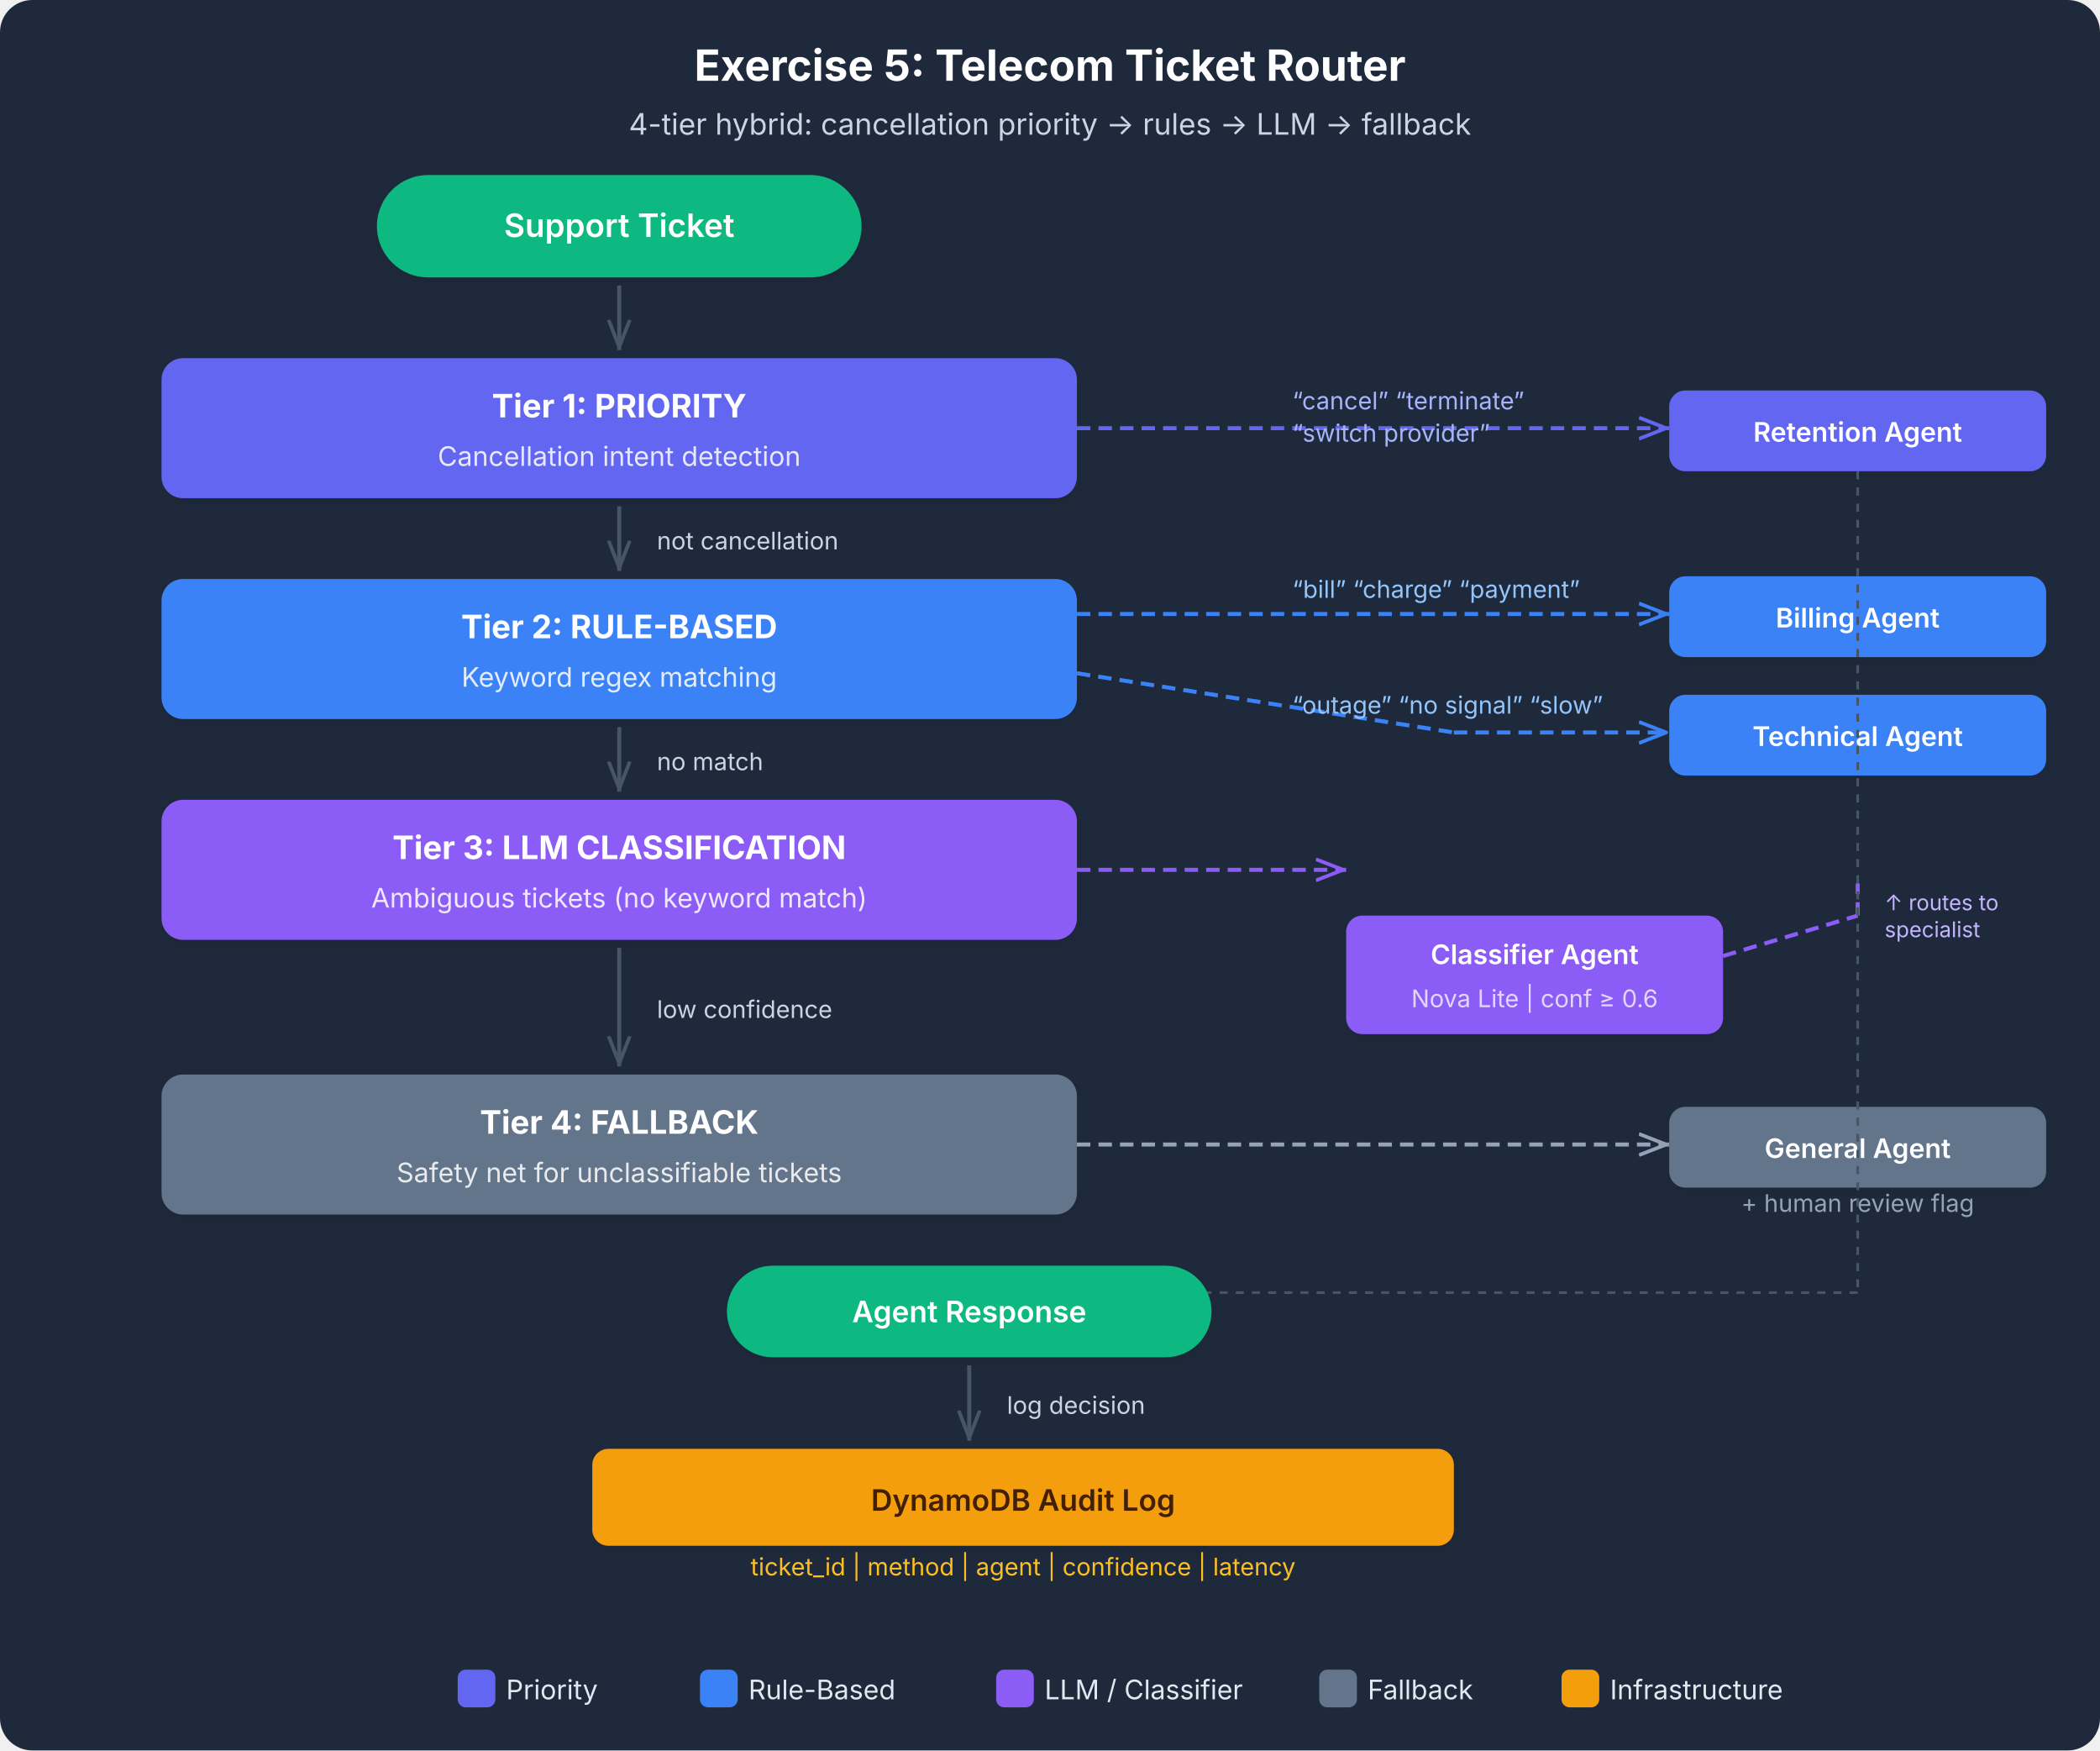
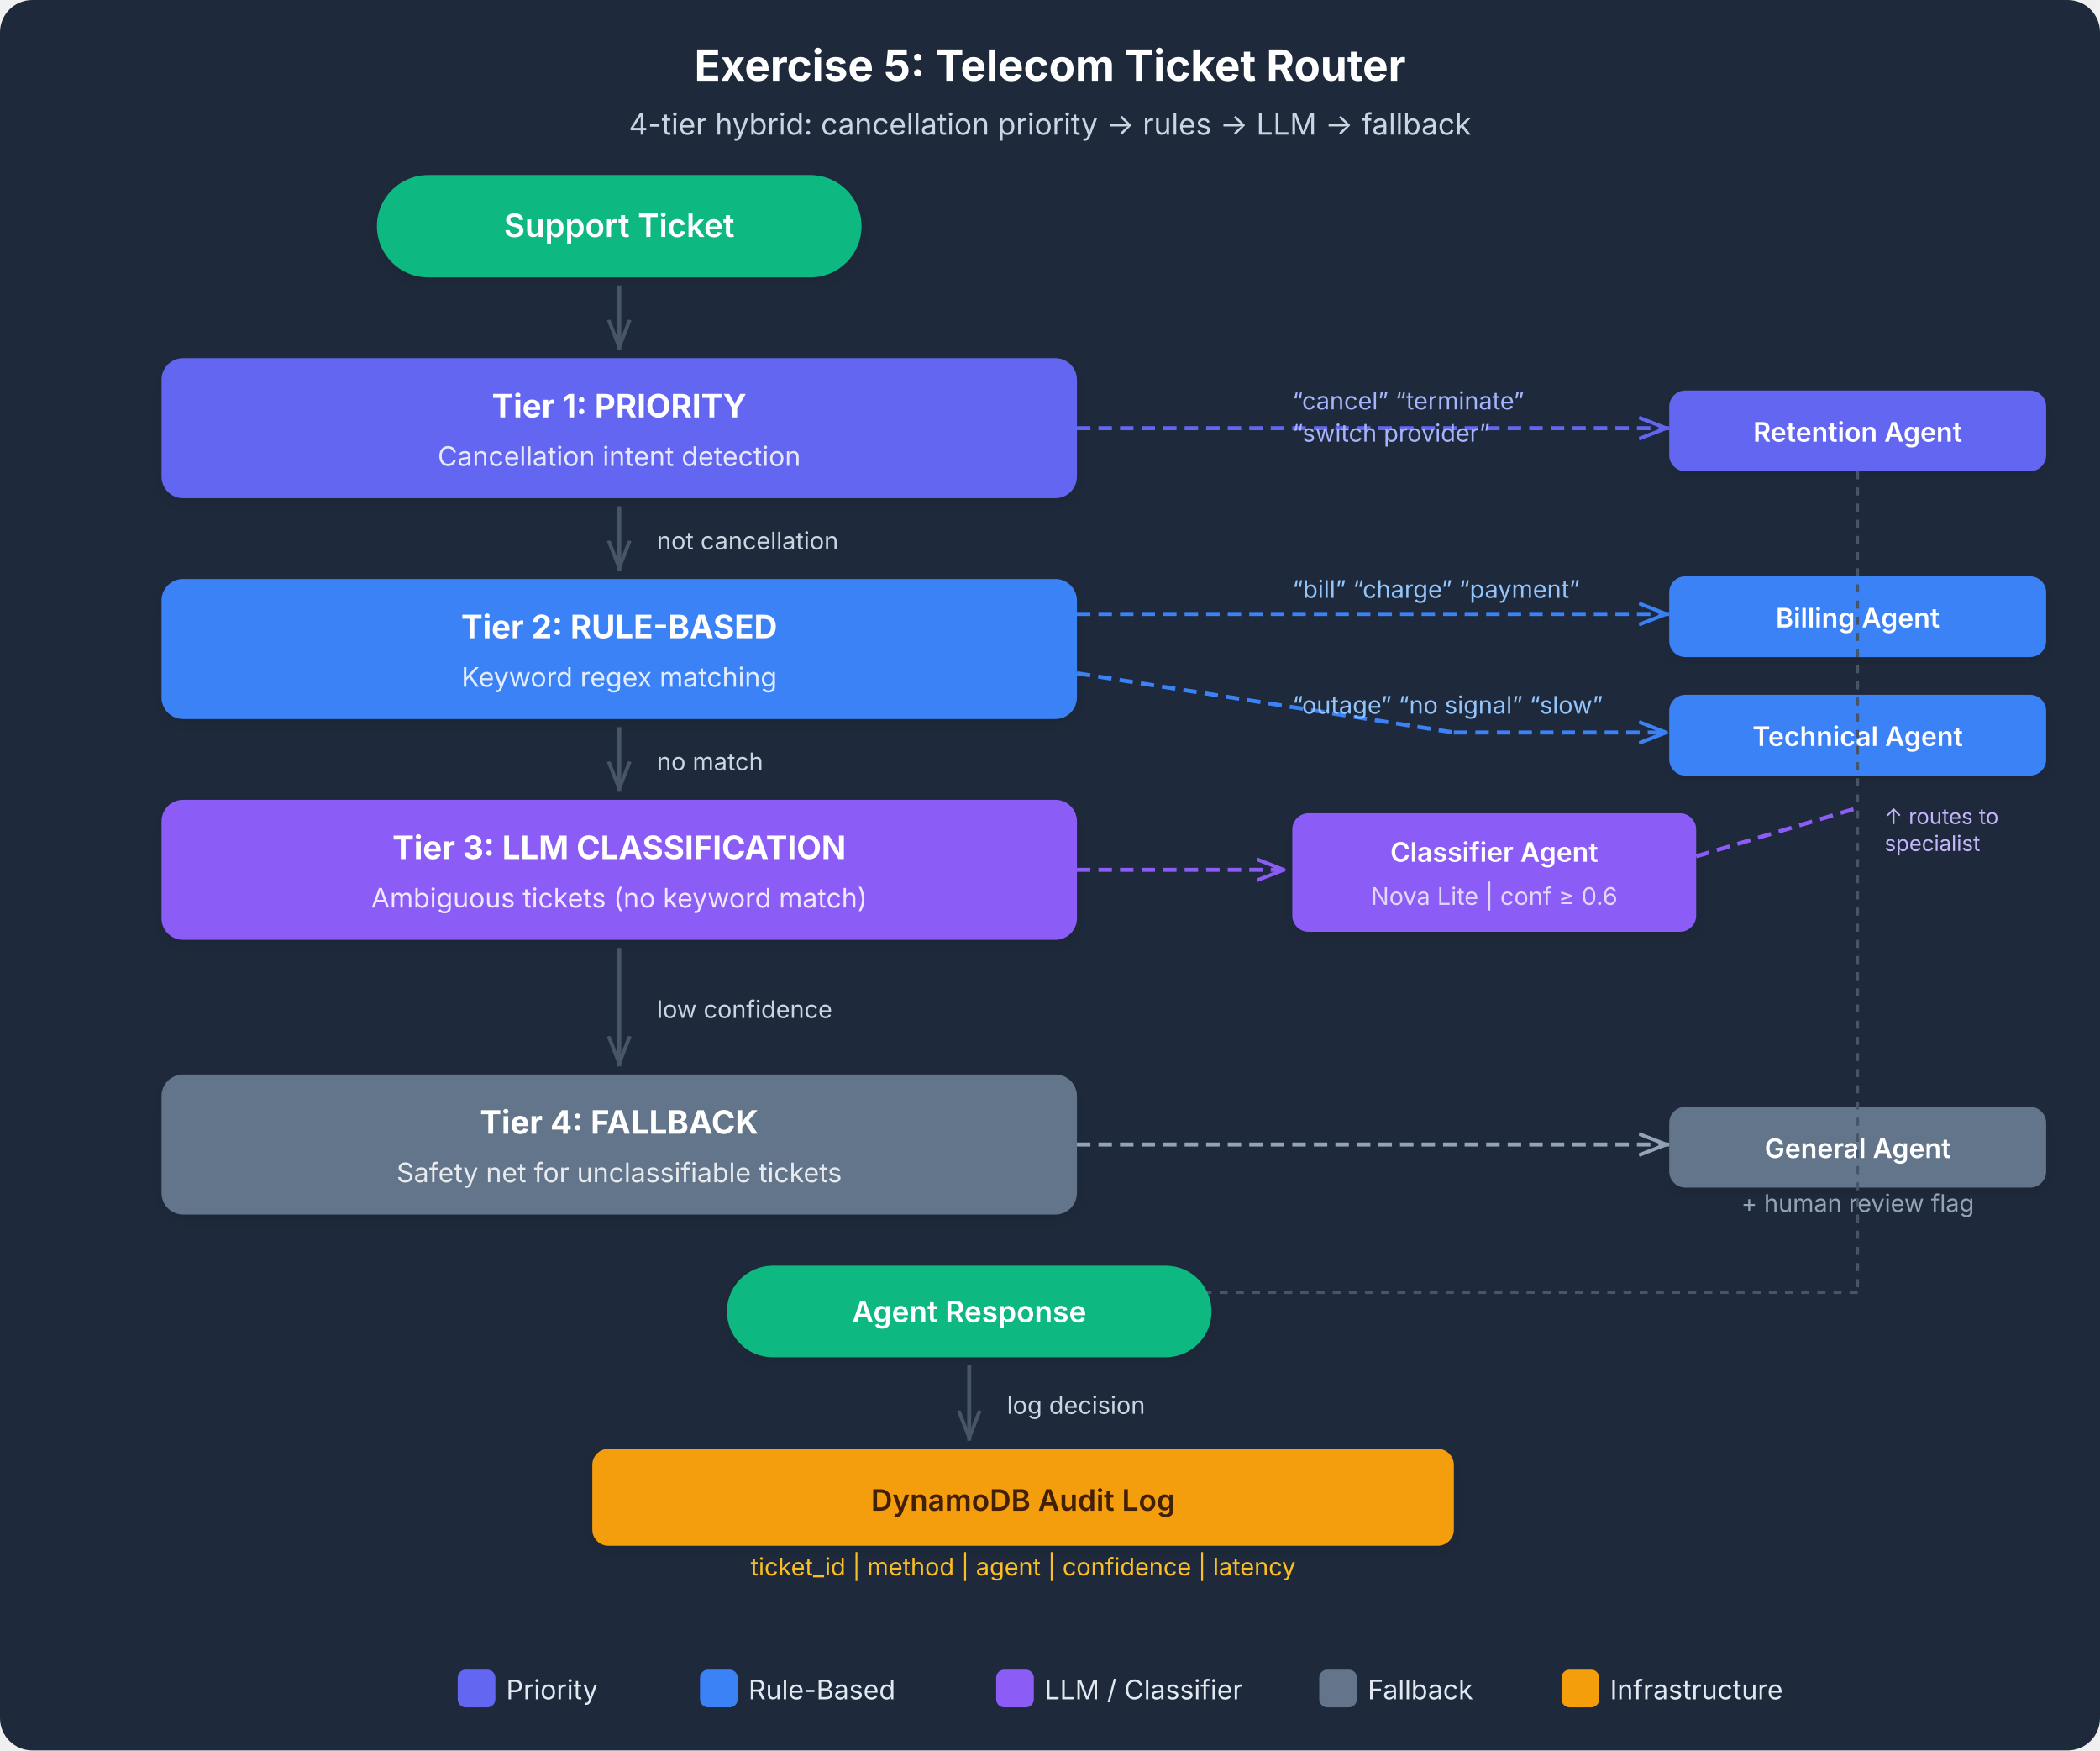
<svg xmlns="http://www.w3.org/2000/svg" viewBox="0 0 780 650" font-family="system-ui, -apple-system, &quot;Segoe UI&quot;, sans-serif">
  <defs>
    <filter id="sh" x="-4%" y="-4%" width="108%" height="116%">
      <feDropShadow dx="0" dy="2" stdDeviation="3" flood-opacity="0.08" />
    </filter>
    <marker id="a" viewBox="0 0 10 8" refX="10" refY="4" markerWidth="8" markerHeight="6" orient="auto">
      <path d="M0,0.5 L9,4 L0,7.5" fill="none" stroke="#475569" stroke-width="1.2" stroke-linejoin="round" />
    </marker>
    <marker id="ar" viewBox="0 0 10 8" refX="10" refY="4" markerWidth="8" markerHeight="6" orient="auto">
      <path d="M0,0.5 L9,4 L0,7.5" fill="none" stroke="#6366f1" stroke-width="1.2" stroke-linejoin="round" />
    </marker>
    <marker id="ab" viewBox="0 0 10 8" refX="10" refY="4" markerWidth="8" markerHeight="6" orient="auto">
      <path d="M0,0.5 L9,4 L0,7.5" fill="none" stroke="#3b82f6" stroke-width="1.2" stroke-linejoin="round" />
    </marker>
    <marker id="ap" viewBox="0 0 10 8" refX="10" refY="4" markerWidth="8" markerHeight="6" orient="auto">
      <path d="M0,0.5 L9,4 L0,7.5" fill="none" stroke="#8b5cf6" stroke-width="1.2" stroke-linejoin="round" />
    </marker>
    <marker id="ag" viewBox="0 0 10 8" refX="10" refY="4" markerWidth="8" markerHeight="6" orient="auto">
      <path d="M0,0.5 L9,4 L0,7.5" fill="none" stroke="#94a3b8" stroke-width="1.2" stroke-linejoin="round" />
    </marker>
  </defs>
  <rect width="780" height="650" rx="12" fill="#1e293b" />
  <text x="390" y="30" text-anchor="middle" font-size="16" font-weight="700" fill="#ffffff">Exercise 5: Telecom Ticket Router</text>
  <text x="390" y="50" text-anchor="middle" font-size="11" fill="#cbd5e1">4-tier hybrid: cancellation priority → rules → LLM → fallback</text>
  <rect x="140" y="65" width="180" height="38" rx="19" fill="#10b981" filter="url(#sh)" />
  <text x="230" y="88" text-anchor="middle" font-size="12" font-weight="600" fill="white">Support Ticket</text>
  <line x1="230" y1="106" x2="230" y2="130" stroke="#475569" stroke-width="1.5" marker-end="url(#a)" />
  <rect x="60" y="133" width="340" height="52" rx="8" fill="#6366f1" filter="url(#sh)" />
  <text x="230" y="155" text-anchor="middle" font-size="12" font-weight="700" fill="white">Tier 1: PRIORITY</text>
  <text x="230" y="173" text-anchor="middle" font-size="10" fill="rgba(255,255,255,0.85)">Cancellation intent detection</text>
  <line x1="230" y1="188" x2="230" y2="212" stroke="#475569" stroke-width="1.5" marker-end="url(#a)" />
  <text x="244" y="204" font-size="9" fill="#cbd5e1">not cancellation</text>
  <line x1="400" y1="159" x2="620" y2="159" stroke="#6366f1" stroke-width="1.5" stroke-dasharray="5,3" marker-end="url(#ar)" />
  <rect x="620" y="145" width="140" height="30" rx="6" fill="#6366f1" filter="url(#sh)" />
  <text x="690" y="164" text-anchor="middle" font-size="10" font-weight="600" fill="white">Retention Agent</text>
  <text x="480" y="152" font-size="9" fill="#a5b4fc">“cancel” “terminate”</text>
  <text x="480" y="164" font-size="9" fill="#a5b4fc">“switch provider”</text>
  <rect x="60" y="215" width="340" height="52" rx="8" fill="#3b82f6" filter="url(#sh)" />
  <text x="230" y="237" text-anchor="middle" font-size="12" font-weight="700" fill="white">Tier 2: RULE-BASED</text>
  <text x="230" y="255" text-anchor="middle" font-size="10" fill="rgba(255,255,255,0.85)">Keyword regex matching</text>
  <line x1="230" y1="270" x2="230" y2="294" stroke="#475569" stroke-width="1.5" marker-end="url(#a)" />
  <text x="244" y="286" font-size="9" fill="#cbd5e1">no match</text>
  <line x1="400" y1="228" x2="620" y2="228" stroke="#3b82f6" stroke-width="1.5" stroke-dasharray="5,3" marker-end="url(#ab)" />
  <rect x="620" y="214" width="140" height="30" rx="6" fill="#3b82f6" filter="url(#sh)" />
  <text x="690" y="233" text-anchor="middle" font-size="10" font-weight="600" fill="white">Billing Agent</text>
  <line x1="400" y1="250" x2="540" y2="272" stroke="#3b82f6" stroke-width="1.5" stroke-dasharray="5,3" />
  <line x1="540" y1="272" x2="620" y2="272" stroke="#3b82f6" stroke-width="1.5" stroke-dasharray="5,3" marker-end="url(#ab)" />
  <rect x="620" y="258" width="140" height="30" rx="6" fill="#3b82f6" filter="url(#sh)" />
  <text x="690" y="277" text-anchor="middle" font-size="10" font-weight="600" fill="white">Technical Agent</text>
  <text x="480" y="222" font-size="9" fill="#93c5fd">“bill” “charge” “payment”</text>
  <text x="480" y="265" font-size="9" fill="#93c5fd">“outage” “no signal” “slow”</text>
  <rect x="60" y="297" width="340" height="52" rx="8" fill="#8b5cf6" filter="url(#sh)" />
  <text x="230" y="319" text-anchor="middle" font-size="12" font-weight="700" fill="white">Tier 3: LLM CLASSIFICATION</text>
  <text x="230" y="337" text-anchor="middle" font-size="10" fill="rgba(255,255,255,0.85)">Ambiguous tickets (no keyword match)</text>
  <line x1="230" y1="352" x2="230" y2="396" stroke="#475569" stroke-width="1.5" marker-end="url(#a)" />
  <text x="244" y="378" font-size="9" fill="#cbd5e1">low confidence</text>
-   <line x1="400" y1="323" x2="500" y2="323" stroke="#8b5cf6" stroke-width="1.5" stroke-dasharray="5,3" marker-end="url(#ap)" />
-   <rect x="500" y="340" width="140" height="44" rx="6" fill="#8b5cf6" filter="url(#sh)" />
-   <text x="570" y="358" text-anchor="middle" font-size="10" font-weight="600" fill="white">Classifier Agent</text>
-   <text x="570" y="374" text-anchor="middle" font-size="9" fill="rgba(255,255,255,0.75)">Nova Lite | conf ≥ 0.6</text>
-   <line x1="690" y1="340" x2="690" y2="328" stroke="#8b5cf6" stroke-width="1.5" stroke-dasharray="5,3" />
-   <line x1="640" y1="355" x2="690" y2="340" stroke="#8b5cf6" stroke-width="1.5" stroke-dasharray="5,3" />
-   <text x="700" y="338" font-size="8" fill="#c4b5fd">↑ routes to</text>
-   <text x="700" y="348" font-size="8" fill="#c4b5fd">specialist</text>
+   <line x1="400" y1="323" x2="478" y2="323" stroke="#8b5cf6" stroke-width="1.5" stroke-dasharray="5,3" marker-end="url(#ap)" />
+   <rect x="480" y="302" width="150" height="44" rx="6" fill="#8b5cf6" filter="url(#sh)" />
+   <text x="555" y="320" text-anchor="middle" font-size="10" font-weight="600" fill="white">Classifier Agent</text>
+   <text x="555" y="336" text-anchor="middle" font-size="9" fill="rgba(255,255,255,0.75)">Nova Lite | conf ≥ 0.6</text>
+   <line x1="630" y1="318" x2="690" y2="300" stroke="#8b5cf6" stroke-width="1.5" stroke-dasharray="5,3" />
+   <text x="700" y="306" font-size="8" fill="#c4b5fd">↑ routes to</text>
+   <text x="700" y="316" font-size="8" fill="#c4b5fd">specialist</text>
  <rect x="60" y="399" width="340" height="52" rx="8" fill="#64748b" filter="url(#sh)" />
  <text x="230" y="421" text-anchor="middle" font-size="12" font-weight="700" fill="white">Tier 4: FALLBACK</text>
  <text x="230" y="439" text-anchor="middle" font-size="10" fill="rgba(255,255,255,0.85)">Safety net for unclassifiable tickets</text>
  <line x1="400" y1="425" x2="620" y2="425" stroke="#94a3b8" stroke-width="1.5" stroke-dasharray="5,3" marker-end="url(#ag)" />
  <rect x="620" y="411" width="140" height="30" rx="6" fill="#64748b" filter="url(#sh)" />
  <text x="690" y="430" text-anchor="middle" font-size="10" font-weight="600" fill="white">General Agent</text>
  <text x="690" y="450" text-anchor="middle" font-size="9" fill="#94a3b8">+ human review flag</text>
  <line x1="690" y1="175" x2="690" y2="480" stroke="#475569" stroke-width="1" stroke-dasharray="3,3" />
  <line x1="690" y1="480" x2="390" y2="480" stroke="#475569" stroke-width="1" stroke-dasharray="3,3" marker-end="url(#a)" />
  <rect x="270" y="470" width="180" height="34" rx="17" fill="#10b981" filter="url(#sh)" />
  <text x="360" y="491" text-anchor="middle" font-size="11" font-weight="600" fill="white">Agent Response</text>
  <line x1="360" y1="507" x2="360" y2="535" stroke="#475569" stroke-width="1.5" marker-end="url(#a)" />
  <text x="374" y="525" font-size="9" fill="#cbd5e1">log decision</text>
  <rect x="220" y="538" width="320" height="36" rx="6" fill="#f59e0b" filter="url(#sh)" />
  <text x="380" y="561" text-anchor="middle" font-size="11" font-weight="600" fill="#422006">DynamoDB Audit Log</text>
  <text x="380" y="585" text-anchor="middle" font-size="9" fill="#fbbf24">ticket_id | method | agent | confidence | latency</text>
  <rect x="170" y="620" width="14" height="14" rx="3" fill="#6366f1" />
  <text x="188" y="631" font-size="10" fill="#e2e8f0">Priority</text>
  <rect x="260" y="620" width="14" height="14" rx="3" fill="#3b82f6" />
  <text x="278" y="631" font-size="10" fill="#e2e8f0">Rule-Based</text>
  <rect x="370" y="620" width="14" height="14" rx="3" fill="#8b5cf6" />
  <text x="388" y="631" font-size="10" fill="#e2e8f0">LLM / Classifier</text>
  <rect x="490" y="620" width="14" height="14" rx="3" fill="#64748b" />
  <text x="508" y="631" font-size="10" fill="#e2e8f0">Fallback</text>
  <rect x="580" y="620" width="14" height="14" rx="3" fill="#f59e0b" />
  <text x="598" y="631" font-size="10" fill="#e2e8f0">Infrastructure</text>
</svg>
